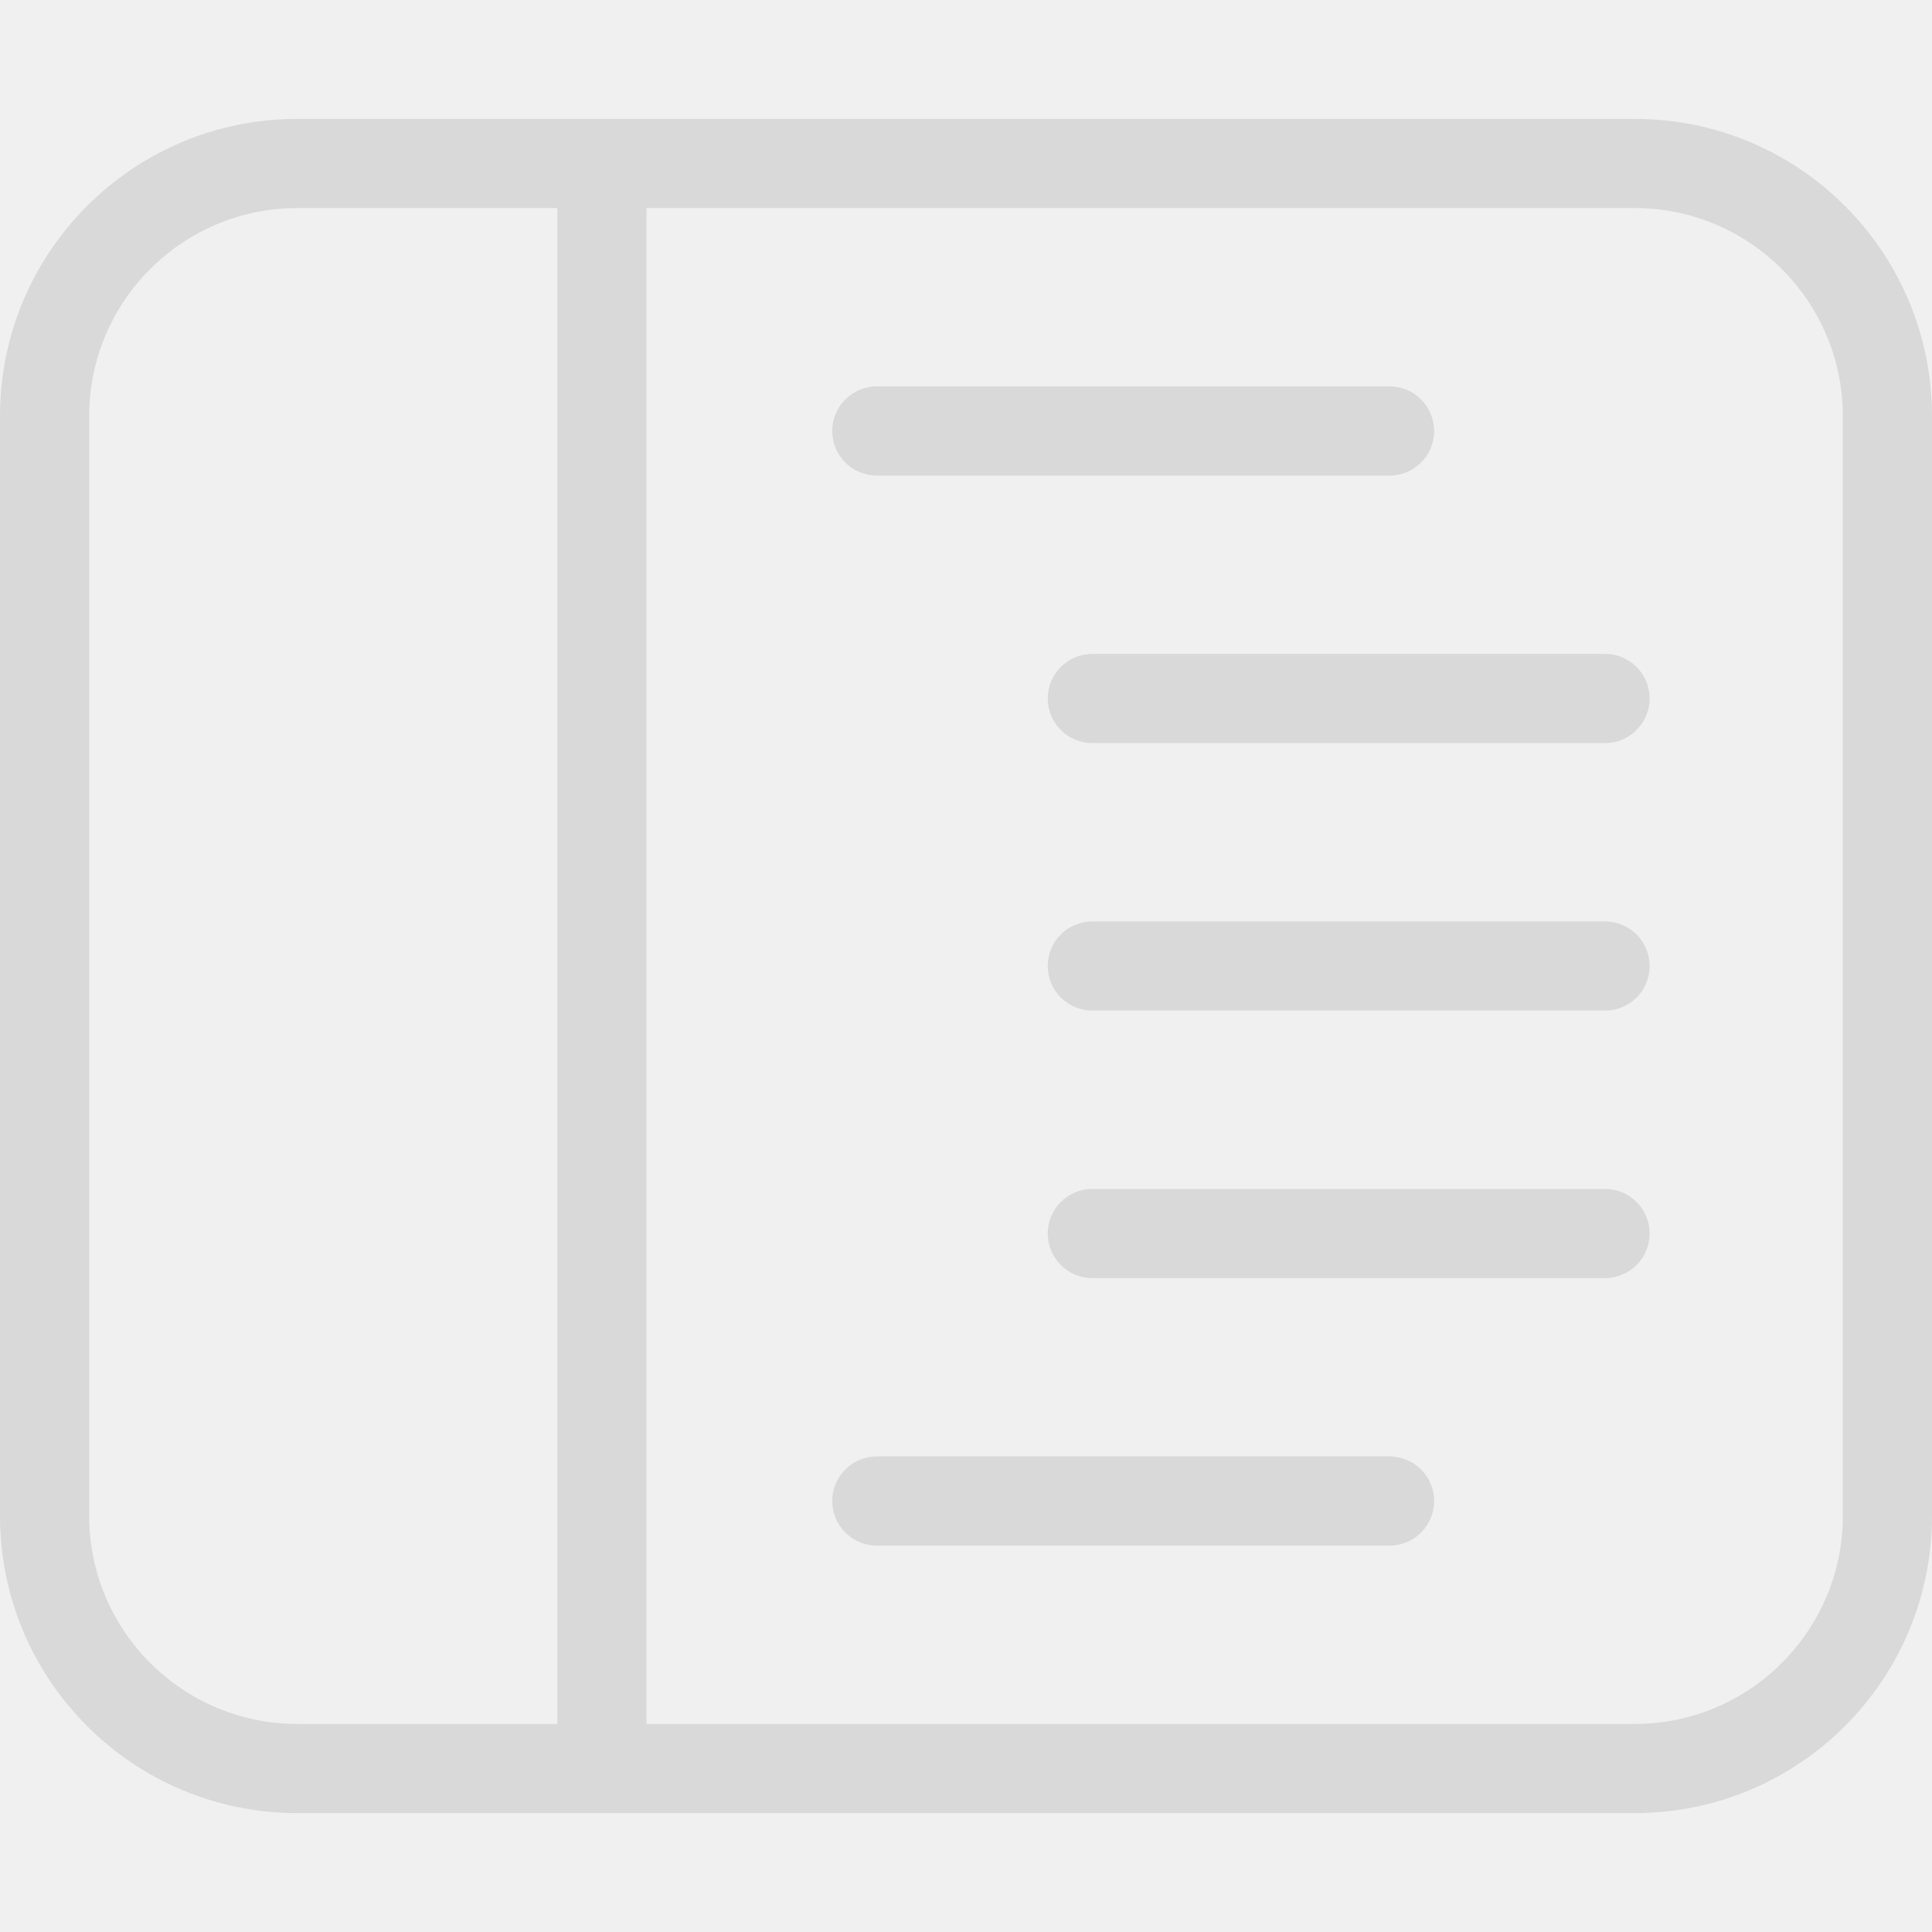
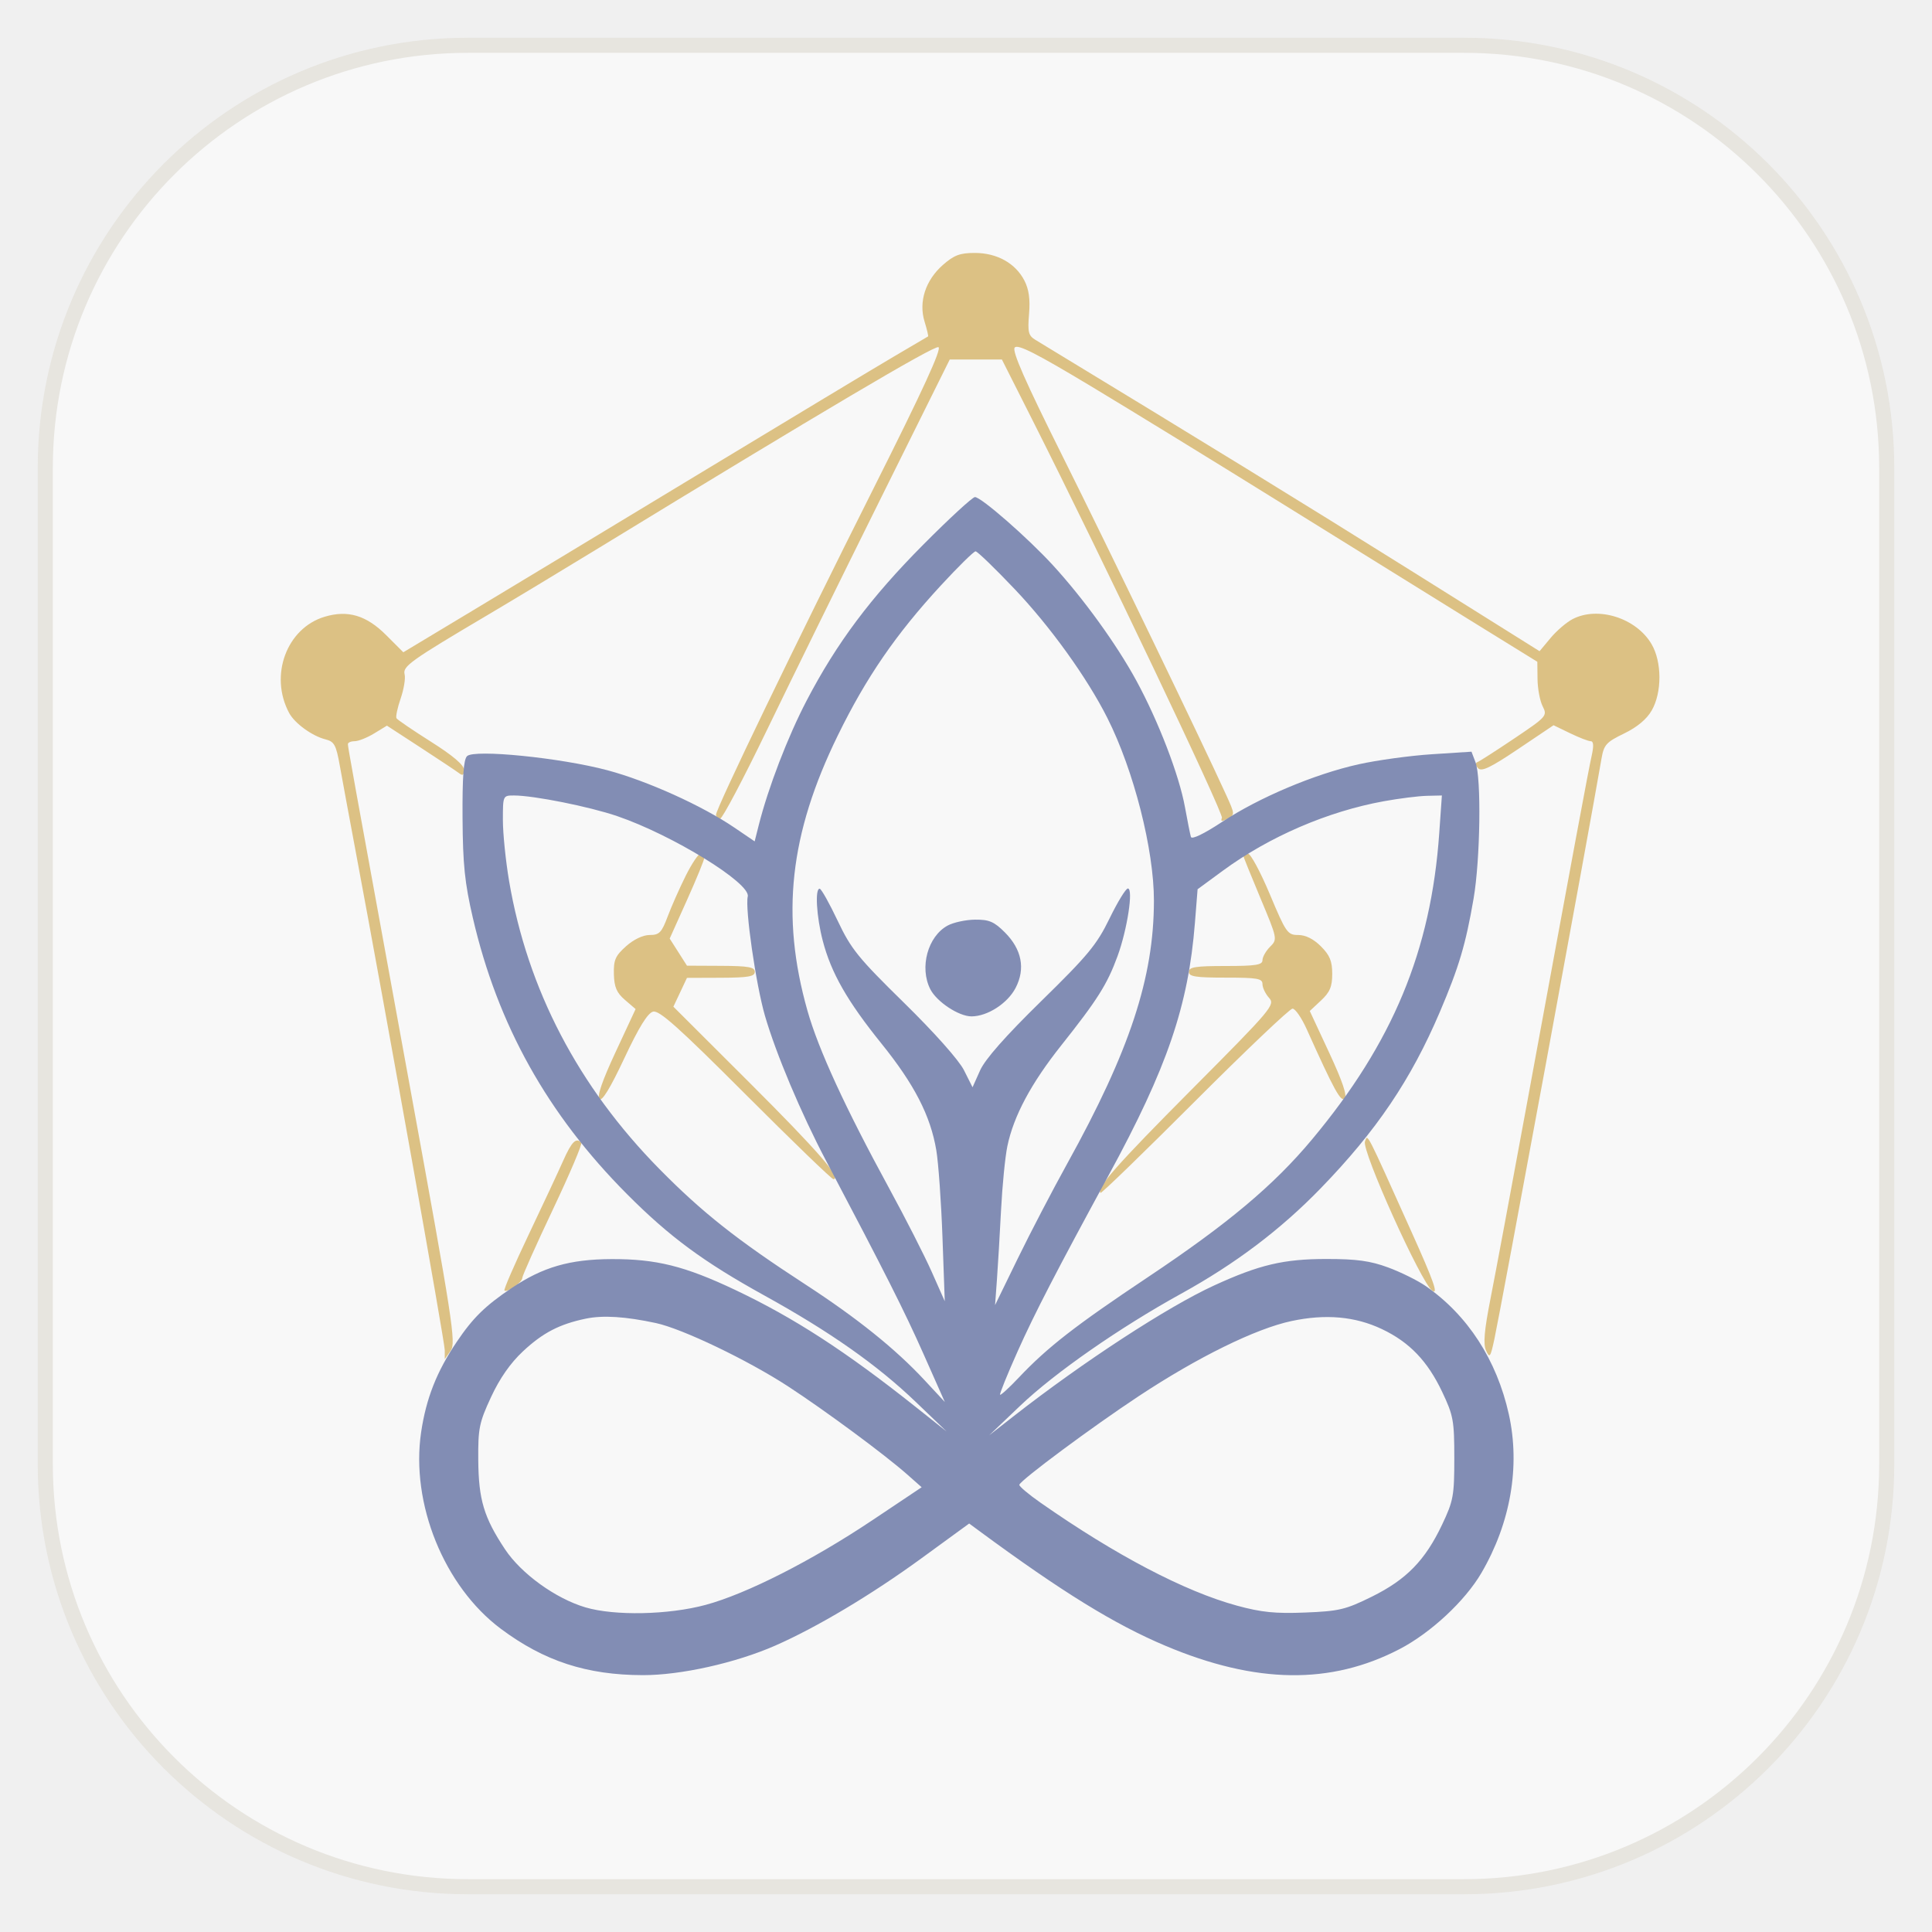
- <svg xmlns="http://www.w3.org/2000/svg" width="260" height="260" viewBox="0 0 260 260" fill="none">
-   <path d="M220 16H40C17.909 16 0 33.909 0 56V204C0 226.091 17.909 244 40 244H220C242.091 244 260 226.091 260 204V56C260 33.909 242.091 16 220 16ZM12 204V56C12 40.561 24.561 28 40 28H75V232H40C24.561 232 12 219.439 12 204ZM248 204C248 219.439 235.439 232 220 232H87V28H220C235.439 28 248 40.561 248 56V204ZM112 58C112 54.686 114.686 52 118 52H187C190.314 52 193 54.686 193 58C193 61.314 190.314 64 187 64H118C114.686 64 112 61.314 112 58ZM193 202C193 205.314 190.314 208 187 208H118C114.686 208 112 205.314 112 202C112 198.686 114.686 196 118 196H187C190.314 196 193 198.686 193 202ZM222 94C222 97.314 219.314 100 216 100H147C143.686 100 141 97.314 141 94C141 90.686 143.686 88 147 88H216C219.314 88 222 90.686 222 94ZM222 130C222 133.314 219.314 136 216 136H147C143.686 136 141 133.314 141 130C141 126.686 143.686 124 147 124H216C219.314 124 222 126.686 222 130ZM222 166C222 169.314 219.314 172 216 172H147C143.686 172 141 169.314 141 166C141 162.686 143.686 160 147 160H216C219.314 160 222 162.686 222 166Z" fill="#D9D9D9" />
+ <svg xmlns="http://www.w3.org/2000/svg" opacity="0.5" width="1024" height="1024" viewBox="0 0 1024 1024" role="img" aria-label="Shanteri Kamakshi AI Labs logo">
+   <rect x="24" y="24" width="976" height="976" rx="224" fill="#FFFFFF" stroke="#DDD9CE" stroke-width="8" />
+   <g transform="translate(143.297 132.000) scale(2.054054)">
+     <g id="approved-symbol">
+       <g id="neural-network">
+         <path d="M 173.547 4.093 C 169.042 8.048, 167.238 13.611, 168.805 18.715 C 169.426 20.741, 169.837 22.463, 169.718 22.543 C 169.598 22.622, 165.675 24.931, 161 27.674 C 156.325 30.416, 134.050 43.826, 111.500 57.474 C 88.950 71.122, 62.357 87.184, 52.405 93.167 L 34.310 104.047 29.873 99.610 C 24.775 94.512, 19.995 93.086, 14.016 94.877 C 4.192 97.820, -0.326 110.048, 4.842 119.704 C 6.276 122.384, 10.778 125.655, 14.223 126.520 C 16.501 127.092, 16.962 127.940, 17.925 133.336 C 18.531 136.726, 20.376 146.700, 22.026 155.500 C 29.845 197.197, 45 282.044, 45 284.118 L 45 286.445 46.530 284.261 C 47.940 282.248, 47.106 276.853, 35.949 215.788 C 20.305 130.161, 20.029 128.635, 20.013 127.750 C 20.006 127.338, 20.788 126.998, 21.750 126.996 C 22.712 126.994, 24.980 126.090, 26.789 124.987 L 30.078 122.982 38.789 128.653 C 43.580 131.772, 48.063 134.757, 48.750 135.285 C 49.648 135.975, 49.991 135.718, 49.969 134.372 C 49.949 133.127, 47.102 130.707, 41.462 127.142 C 36.799 124.195, 32.787 121.465, 32.546 121.075 C 32.305 120.685, 32.788 118.393, 33.618 115.982 C 34.449 113.571, 34.909 110.761, 34.642 109.737 C 34.102 107.676, 36.186 106.187, 56 94.470 C 62.325 90.730, 75.375 82.859, 85 76.978 C 142.067 42.109, 171.223 24.872, 172.382 25.316 C 173.312 25.673, 168.397 36.375, 155.692 61.661 C 135.852 101.145, 115 144.344, 115 145.962 C 115 146.533, 115.469 147, 116.043 147 C 116.617 147, 122.028 136.762, 128.069 124.250 C 134.109 111.737, 147.209 85.075, 157.179 65 L 175.306 28.500 182.034 28.500 L 188.761 28.500 196.583 44 C 214.617 79.736, 245.984 145.595, 245.533 146.773 C 245.161 147.744, 245.509 147.798, 247 147 C 248.919 145.973, 248.911 145.859, 246.572 140.727 C 240.134 126.602, 216.428 77.527, 204.476 53.579 C 194.780 34.152, 191.325 26.313, 192.065 25.421 C 192.846 24.481, 197.560 26.872, 211.795 35.429 C 222.083 41.613, 244.225 55.207, 261 65.638 C 277.775 76.069, 299.470 89.530, 309.212 95.552 L 326.923 106.500 326.976 111 C 327.006 113.475, 327.603 116.625, 328.304 118 C 329.544 120.432, 329.345 120.657, 321.039 126.244 C 316.343 129.403, 312.050 132.159, 311.500 132.369 C 310.870 132.609, 310.924 133.201, 311.646 133.971 C 312.535 134.918, 314.842 133.813, 321.951 129.033 L 331.110 122.875 335.371 124.937 C 337.714 126.072, 340.117 127, 340.709 127 C 341.438 127, 341.515 128.215, 340.945 130.750 C 340.094 134.544, 336.480 153.965, 323.968 222 C 320.175 242.625, 316.079 264.546, 314.866 270.713 C 313.229 279.038, 312.926 282.515, 313.688 284.213 C 314.619 286.286, 314.821 286.012, 315.839 281.289 C 317.526 273.464, 340.228 150.447, 343.482 131.500 C 344.099 127.908, 344.695 127.245, 349.323 125 C 352.704 123.360, 355.155 121.311, 356.452 119.041 C 359.106 114.396, 359.086 106.544, 356.409 101.960 C 352.472 95.220, 342.610 92.082, 336.040 95.479 C 334.467 96.293, 331.902 98.491, 330.340 100.363 L 327.500 103.768 294 82.784 C 266.805 65.749, 241.263 50.054, 197.411 23.433 C 195.601 22.334, 195.382 21.441, 195.771 16.746 C 196.088 12.928, 195.731 10.380, 194.562 8.119 C 192.252 3.652, 187.504 1.008, 181.785 1.004 C 177.937 1.001, 176.421 1.569, 173.547 4.093 M 107.161 161.750 C 105.584 164.912, 103.491 169.637, 102.511 172.250 C 100.958 176.388, 100.361 177, 97.880 177 C 96.149 177, 93.757 178.139, 91.780 179.905 C 89.014 182.377, 88.546 183.450, 88.641 187.101 C 88.729 190.459, 89.350 191.905, 91.499 193.753 L 94.244 196.114 89.078 207.213 C 85.615 214.654, 84.244 218.644, 84.918 219.318 C 85.592 219.992, 87.706 216.529, 91.332 208.812 C 95.090 200.814, 97.355 197.140, 98.753 196.775 C 100.344 196.359, 105.349 200.835, 122.624 218.124 C 134.647 230.156, 144.839 240, 145.273 240 C 147.616 240, 141.279 232.707, 123.647 215.111 L 103.995 195.500 105.747 191.783 L 107.500 188.065 116.250 188.033 C 123.347 188.006, 125 187.717, 125 186.500 C 125 185.284, 123.342 184.992, 116.250 184.958 L 107.500 184.915 105.270 181.419 L 103.041 177.922 107.520 167.955 C 109.984 162.473, 112 157.540, 112 156.994 C 112 156.447, 111.556 156, 111.014 156 C 110.472 156, 108.738 158.588, 107.161 161.750 M 251 156.407 C 251 156.631, 253.005 161.600, 255.456 167.451 C 259.880 178.008, 259.898 178.102, 257.956 180.044 C 256.880 181.120, 256 182.675, 256 183.500 C 256 184.728, 254.278 185, 246.500 185 C 238.722 185, 237 185.272, 237 186.500 C 237 187.728, 238.722 188, 246.500 188 C 254.710 188, 256 188.227, 256 189.671 C 256 190.590, 256.763 192.186, 257.696 193.217 C 259.321 195.013, 258.492 195.996, 237.802 216.795 C 218.405 236.295, 213.043 242.377, 214.215 243.548 C 214.422 243.755, 225.367 233.141, 238.538 219.962 C 251.708 206.783, 263.056 196, 263.755 196 C 264.454 196, 266.088 198.363, 267.388 201.250 C 274.486 217.024, 276.216 220.184, 277.209 219.191 C 277.912 218.488, 276.653 214.760, 273.222 207.386 L 268.207 196.609 271.104 193.903 C 273.404 191.754, 274 190.339, 274 187.022 C 274 183.740, 273.374 182.220, 271.077 179.923 C 269.180 178.026, 267.128 177, 265.232 177 C 262.468 177, 262.072 176.432, 257.905 166.500 C 255.483 160.725, 252.938 156, 252.250 156 C 251.563 156, 251 156.183, 251 156.407 M 282.445 230.282 C 281.546 232.624, 297.041 266.951, 299.834 268.806 C 301.425 269.862, 300.194 266.367, 294.563 253.842 C 282.479 226.962, 283.189 228.343, 282.445 230.282 M 75.558 235.250 C 74.276 238.137, 70.248 246.760, 66.607 254.410 C 62.966 262.061, 60.171 268.504, 60.396 268.729 C 61.050 269.383, 65 266.621, 65.001 265.509 C 65.002 264.954, 68.559 256.995, 72.906 247.821 C 77.252 238.648, 80.552 230.885, 80.238 230.571 C 78.870 229.203, 77.744 230.329, 75.558 235.250" stroke="none" fill="#C89218" fill-rule="evenodd" />
+       </g>
+       <g id="lotus-human-infinity">
+         <path d="M 168.498 76.250 C 154.899 89.940, 146.137 101.653, 138.386 116.500 C 133.514 125.832, 128.473 138.945, 126.018 148.671 L 124.966 152.842 119.733 149.286 C 111.398 143.622, 97.289 137.248, 87 134.497 C 74.932 131.271, 52.577 129.022, 50.752 130.851 C 49.854 131.751, 49.526 136.264, 49.591 146.803 C 49.665 158.814, 50.151 163.528, 52.252 172.597 C 58.638 200.175, 71.525 223.270, 92.010 243.846 C 102.974 254.859, 111.749 261.335, 127.500 270.036 C 144.355 279.347, 156.560 287.927, 166.500 297.453 L 174.500 305.120 166.500 298.762 C 148.469 284.432, 135.070 275.745, 119.947 268.584 C 106.932 262.420, 99.548 260.582, 88 260.631 C 77.241 260.677, 70.288 262.691, 62.267 268.088 C 55.417 272.696, 52.282 275.771, 48.082 282 C 42.936 289.632, 40.200 296.571, 38.906 305.276 C 36.165 323.704, 44.837 345.097, 59.481 356.032 C 70.648 364.370, 81.653 367.960, 96.122 367.985 C 105.896 368.002, 120.045 364.846, 130.242 360.375 C 140.967 355.673, 155.126 347.224, 167.971 337.860 L 180.319 328.860 182.909 330.769 C 204.288 346.525, 217.824 354.872, 231 360.425 C 254.308 370.247, 273.622 370.513, 291.397 361.255 C 299.437 357.068, 308.263 348.852, 312.490 341.620 C 320.028 328.723, 322.556 314.091, 319.567 300.656 C 316.453 286.658, 308.951 275.089, 298.123 267.585 C 296.049 266.148, 291.686 263.989, 288.427 262.787 C 283.798 261.079, 280.310 260.600, 272.500 260.600 C 261.467 260.600, 255.183 262.083, 243.500 267.445 C 231.490 272.956, 209.790 287.105, 191.857 301.117 L 185.500 306.084 193.494 298.463 C 202.416 289.959, 219.138 278.318, 235 269.568 C 249.039 261.824, 260.698 253.017, 271.058 242.329 C 285.431 227.502, 294.310 214.355, 301.771 196.854 C 306.692 185.311, 308.448 179.415, 310.474 167.619 C 312.214 157.494, 312.508 136.468, 310.968 132.415 L 309.935 129.700 299.718 130.359 C 294.098 130.721, 285.581 131.890, 280.791 132.956 C 269.411 135.489, 255.148 141.511, 245.570 147.826 C 240.885 150.915, 237.754 152.422, 237.536 151.694 C 237.339 151.037, 236.647 147.575, 235.998 144 C 234.494 135.716, 229.143 121.806, 223.424 111.310 C 218.327 101.957, 209.828 90.206, 201.924 81.584 C 195.454 74.526, 183.412 64, 181.808 64 C 181.180 64, 175.191 69.513, 168.498 76.250 M 172.980 86.843 C 161.399 99.400, 153.746 110.541, 146.426 125.500 C 133.972 150.948, 131.648 171.981, 138.580 196.500 C 141.418 206.538, 148.331 221.566, 159.710 242.438 C 163.889 250.103, 168.818 259.778, 170.664 263.938 L 174.020 271.500 173.429 255 C 173.104 245.925, 172.388 235.823, 171.839 232.552 C 170.343 223.641, 166.188 215.561, 157.672 205 C 148.853 194.062, 144.699 186.780, 142.531 178.458 C 140.914 172.249, 140.489 164.959, 141.750 165.061 C 142.162 165.094, 144.246 168.806, 146.379 173.311 C 149.846 180.630, 151.666 182.881, 163.514 194.500 C 171.361 202.195, 177.672 209.294, 178.980 211.896 L 181.190 216.292 183.134 211.949 C 184.434 209.046, 189.670 203.110, 198.920 194.053 C 210.980 182.244, 213.246 179.503, 216.533 172.750 C 218.607 168.487, 220.738 165, 221.267 165 C 222.738 165, 221.119 175.590, 218.594 182.483 C 215.938 189.733, 213.427 193.712, 204.065 205.500 C 196.282 215.300, 191.790 223.707, 190.172 231.500 C 189.601 234.250, 188.868 241.675, 188.544 248 C 188.219 254.325, 187.739 262.425, 187.477 266 L 187.001 272.500 192.848 260.500 C 196.064 253.900, 201.810 242.875, 205.617 236 C 221.760 206.843, 227.972 188.007, 227.992 168.157 C 228.006 154.978, 222.795 134.524, 215.978 121 C 210.731 110.591, 201.300 97.480, 192.062 87.750 C 186.970 82.388, 182.429 78, 181.970 78 C 181.511 78, 177.465 81.979, 172.980 86.843 M 60 147.324 C 60 150.802, 60.721 157.889, 61.602 163.074 C 66.358 191.056, 79.463 216.149, 100.430 237.426 C 111.457 248.615, 120.455 255.729, 138.025 267.150 C 151.342 275.806, 161.290 283.794, 168.768 291.835 L 174.036 297.500 168.542 285.130 C 163.658 274.130, 158.710 264.318, 143.403 235.270 C 136.941 223.008, 130.449 207.602, 127.613 197.804 C 125.281 189.748, 122.455 170.134, 123.183 167.068 C 123.994 163.655, 103.771 151.202, 89.500 146.327 C 82.306 143.869, 67.961 141, 62.869 141 C 60.013 141, 60 141.028, 60 147.324 M 287.334 142.481 C 272.830 145.112, 257.754 151.616, 245.786 160.403 L 239.259 165.195 238.572 173.848 C 236.866 195.314, 231.439 211.194, 216.305 239 C 202.845 263.731, 197.176 274.699, 192.839 284.399 C 190.159 290.394, 188.114 295.447, 188.295 295.629 C 188.477 295.810, 190.638 293.831, 193.099 291.229 C 200.545 283.357, 207.661 277.821, 226.500 265.246 C 247.104 251.493, 258.890 241.602, 268.768 229.777 C 289.613 204.822, 299.491 181.055, 301.613 150.750 L 302.295 141 298.398 141.090 C 296.254 141.140, 291.275 141.766, 287.334 142.481 M 174.763 174.565 C 169.639 177.345, 167.446 185.370, 170.279 190.970 C 171.929 194.230, 177.632 198, 180.913 198 C 185.041 198, 190.226 194.651, 192.307 190.640 C 194.873 185.696, 193.901 180.701, 189.521 176.321 C 186.756 173.556, 185.472 173.007, 181.850 173.040 C 179.458 173.062, 176.268 173.748, 174.763 174.565 M 81.407 275.994 C 74.609 277.403, 70.289 279.649, 65.171 284.437 C 61.927 287.471, 59.175 291.418, 56.937 296.247 C 53.879 302.847, 53.582 304.311, 53.647 312.500 C 53.728 322.709, 55.107 327.309, 60.542 335.497 C 64.728 341.804, 73.582 348.204, 81.282 350.491 C 88.811 352.727, 102.731 352.441, 112.322 349.853 C 122.879 347.004, 139.727 338.447, 155.350 328 L 168.061 319.500 164.281 316.160 C 158.507 311.058, 143.124 299.688, 133.576 293.464 C 123.172 286.682, 106.299 278.597, 99.500 277.136 C 91.614 275.441, 85.834 275.076, 81.407 275.994 M 263.500 276.611 C 254.260 278.575, 239.319 285.919, 224.077 295.990 C 212.133 303.881, 193.749 317.521, 193.263 318.851 C 193.132 319.208, 195.602 321.300, 198.750 323.500 C 218.182 337.077, 235.903 346.363, 249.427 350.055 C 255.735 351.776, 259.332 352.139, 267.039 351.829 C 275.791 351.478, 277.449 351.082, 284.241 347.725 C 293.144 343.325, 297.990 338.351, 302.362 329.123 C 305.260 323.007, 305.500 321.696, 305.500 312 C 305.500 302.316, 305.257 300.988, 302.378 294.911 C 298.599 286.935, 293.929 282.065, 286.829 278.695 C 279.926 275.418, 272.311 274.738, 263.500 276.611" stroke="none" fill="#142A78" fill-rule="evenodd" />
+       </g>
+     </g>
+   </g>
</svg>
